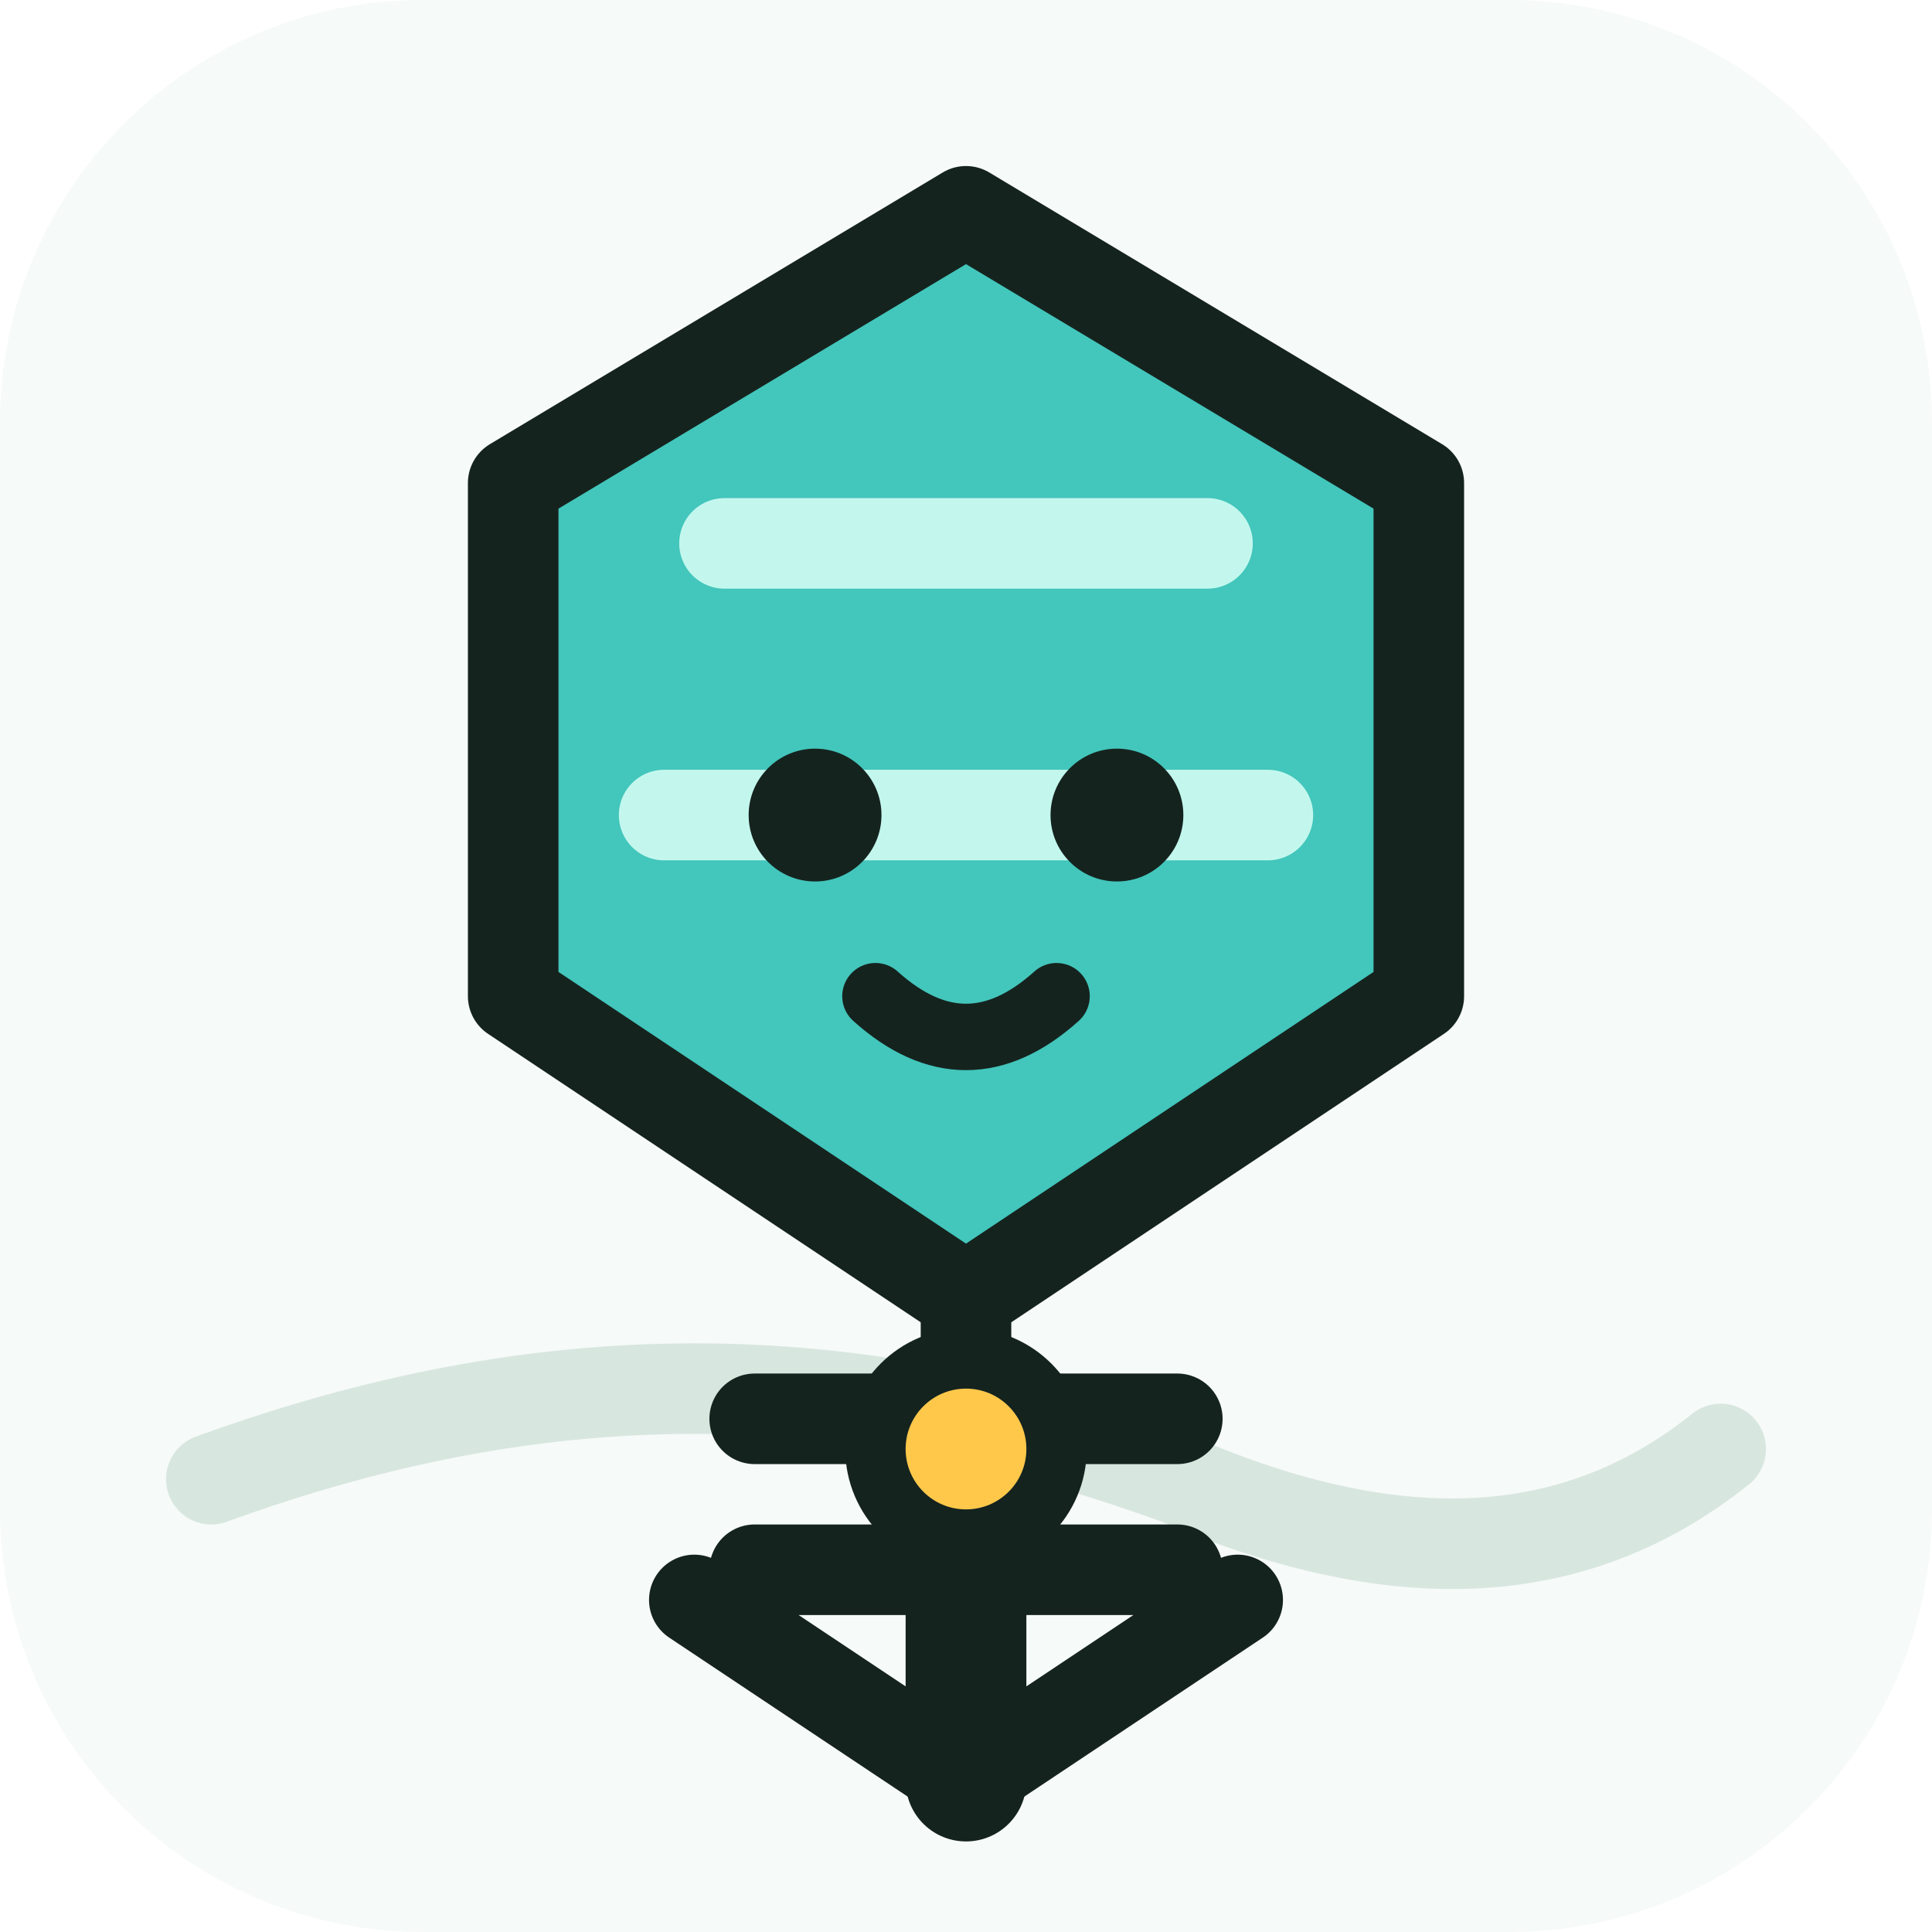
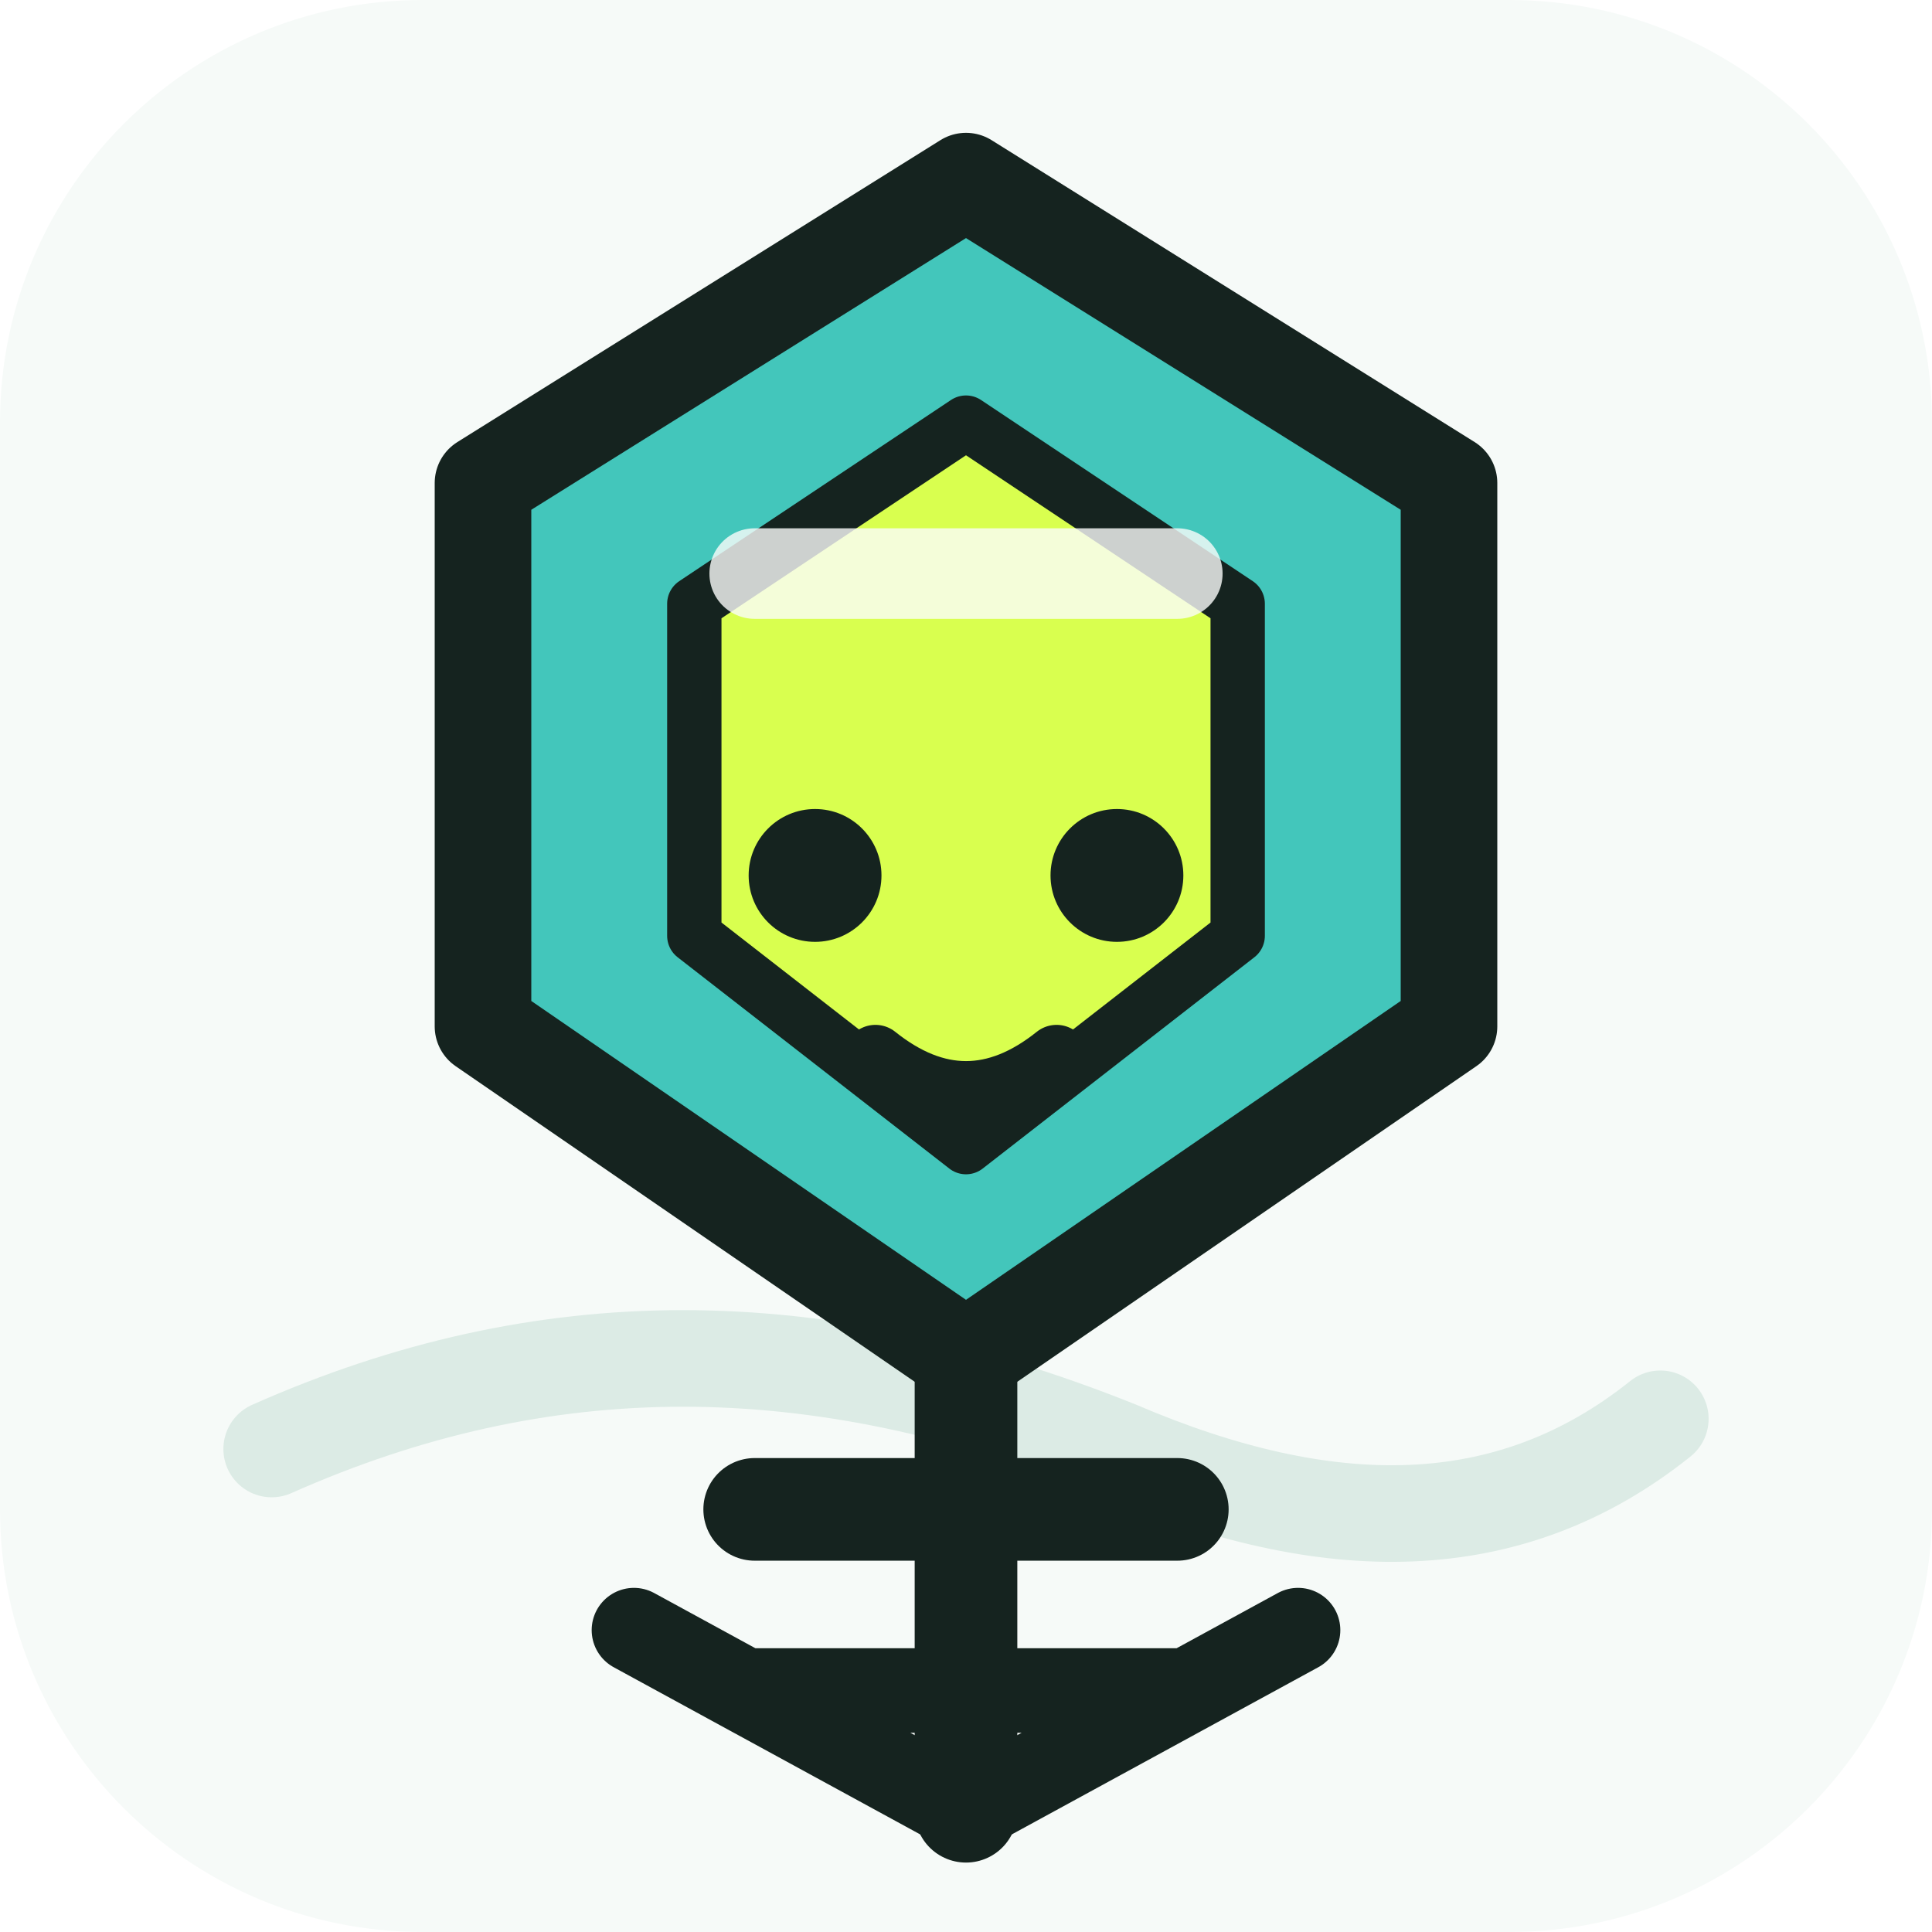
- <svg xmlns="http://www.w3.org/2000/svg" viewBox="0 0 64 64" role="img" aria-label="Cartoon bacteriophage icon">
+ <svg xmlns="http://www.w3.org/2000/svg" viewBox="0 0 64 64" role="img" aria-label="Community Phages icon">
  <rect width="64" height="64" rx="14" fill="#f6faf8" />
-   <path d="M7 49c11-4 21-4 32 0 7 3 13 3 18-1" fill="none" stroke="#d8e6e0" stroke-width="3" stroke-linecap="round" />
-   <path d="M32 7 47 16v17L32 43 17 33V16L32 7Z" fill="#43c6bb" stroke="#15231f" stroke-width="3" stroke-linejoin="round" />
-   <path d="M24 18h16M22 27h20" stroke="#d9fff7" stroke-width="3" stroke-linecap="round" opacity=".85" />
-   <circle cx="27" cy="27" r="2.2" fill="#15231f" />
-   <circle cx="37" cy="27" r="2.2" fill="#15231f" />
-   <path d="M29 33c2 1.8 4 1.8 6 0" fill="none" stroke="#15231f" stroke-width="2.2" stroke-linecap="round" />
-   <path d="M32 43v4" stroke="#15231f" stroke-width="3" stroke-linecap="round" />
-   <path d="M25 47h14" stroke="#15231f" stroke-width="3" stroke-linecap="round" />
-   <path d="M32 47v12" stroke="#15231f" stroke-width="4" stroke-linecap="round" />
-   <path d="M32 52h-7M32 52h7M32 59l-9-6M32 59l9-6" stroke="#15231f" stroke-width="3" stroke-linecap="round" />
-   <circle cx="32" cy="48" r="3" fill="#ffc84a" stroke="#15231f" stroke-width="2" />
+   <path d="M9 48c9-4 18-4 28 0 7 3 13 3 18-1" fill="none" stroke="#dcebe5" stroke-width="3.2" stroke-linecap="round" />
+   <path d="M32 6 48 16v18L32 45 16 34V16L32 6Z" fill="#43c6bb" stroke="#15231f" stroke-width="3.2" stroke-linejoin="round" />
+   <path d="M32 14 41 20v11l-9 7-9-7V20l9-6Z" fill="#d9ff4f" stroke="#15231f" stroke-width="1.8" stroke-linejoin="round" />
+   <path d="M25 19h14" stroke="#fbfdfb" stroke-width="3" stroke-linecap="round" opacity=".8" />
+   <circle cx="27" cy="29" r="2.2" fill="#15231f" />
+   <circle cx="37" cy="29" r="2.2" fill="#15231f" />
+   <path d="M29 35c2 1.6 4 1.6 6 0" fill="none" stroke="#15231f" stroke-width="2.1" stroke-linecap="round" />
+   <path d="M32 45v5M25 50h14M32 50v10" fill="none" stroke="#15231f" stroke-width="3.4" stroke-linecap="round" stroke-linejoin="round" />
+   <path d="M25 56h14M32 60l-11-6M32 60l11-6" fill="none" stroke="#15231f" stroke-width="2.8" stroke-linecap="round" stroke-linejoin="round" />
</svg>
